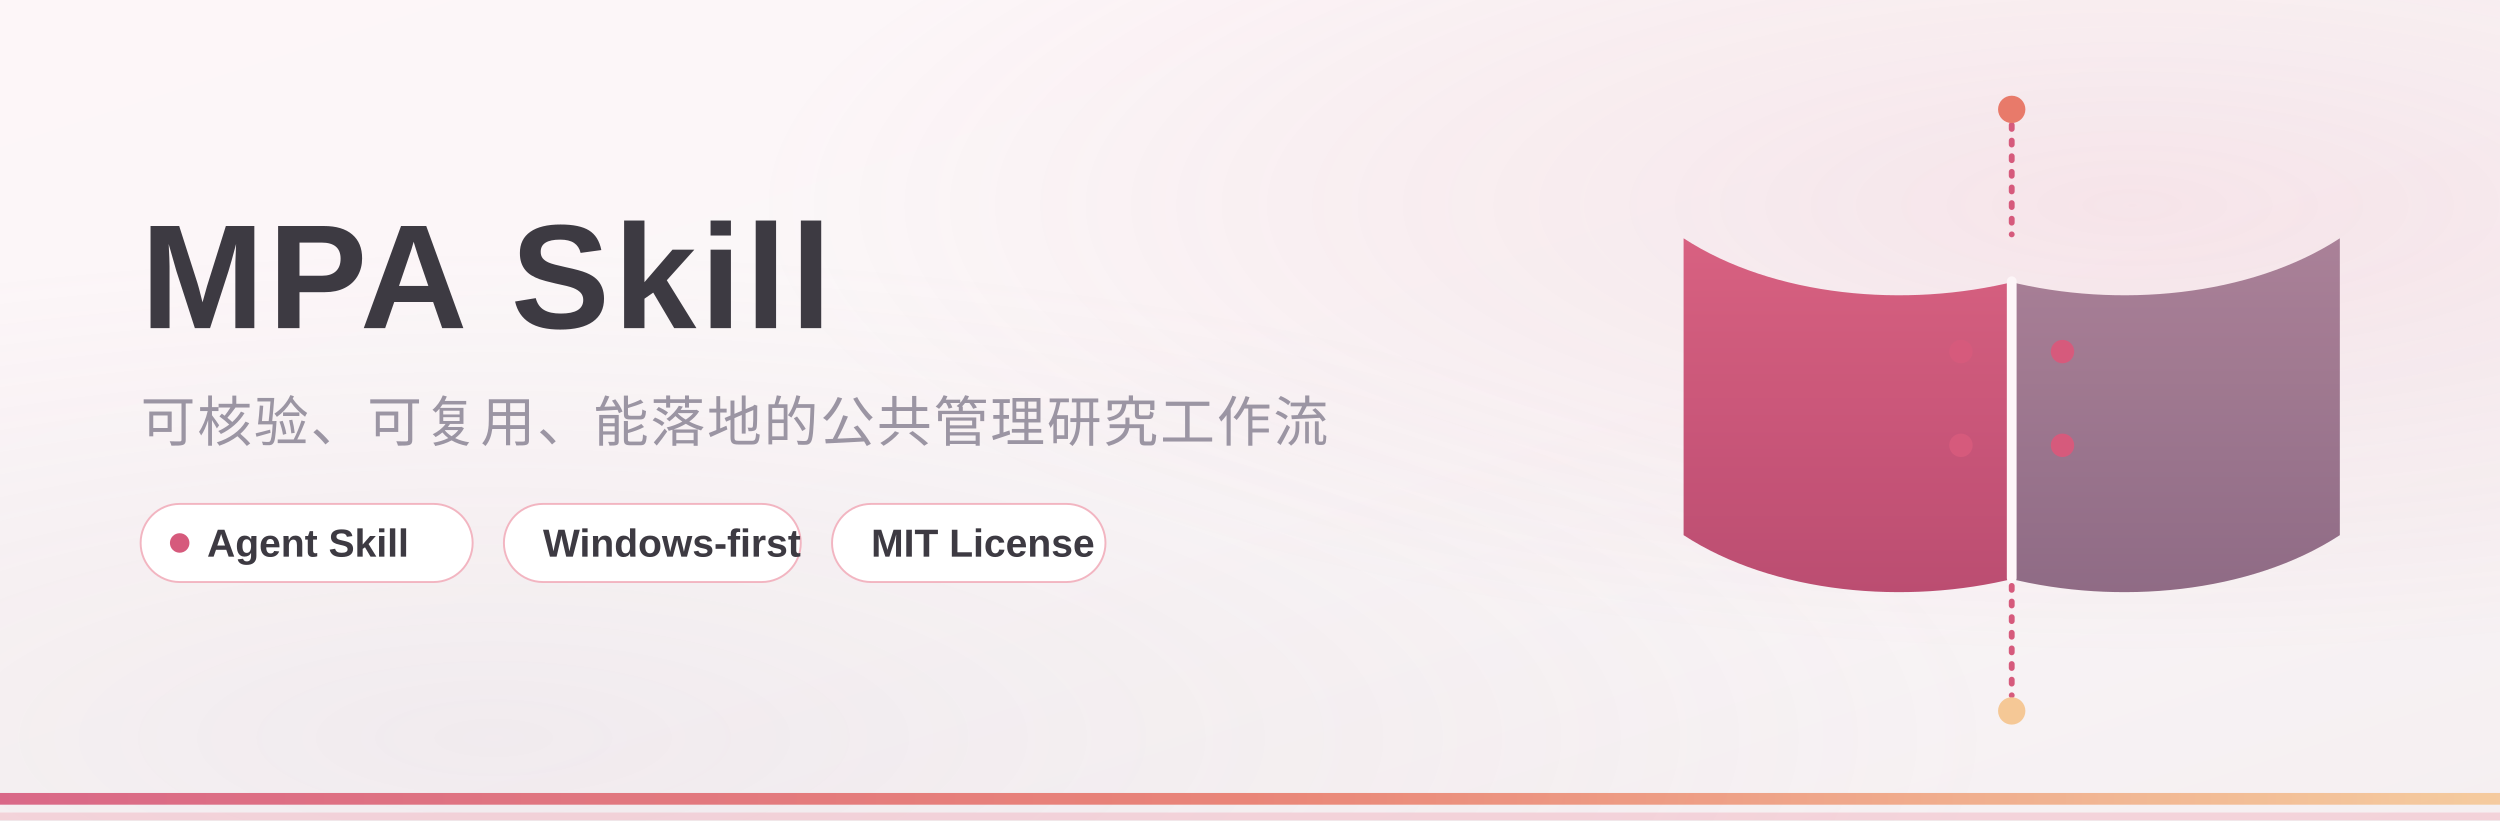
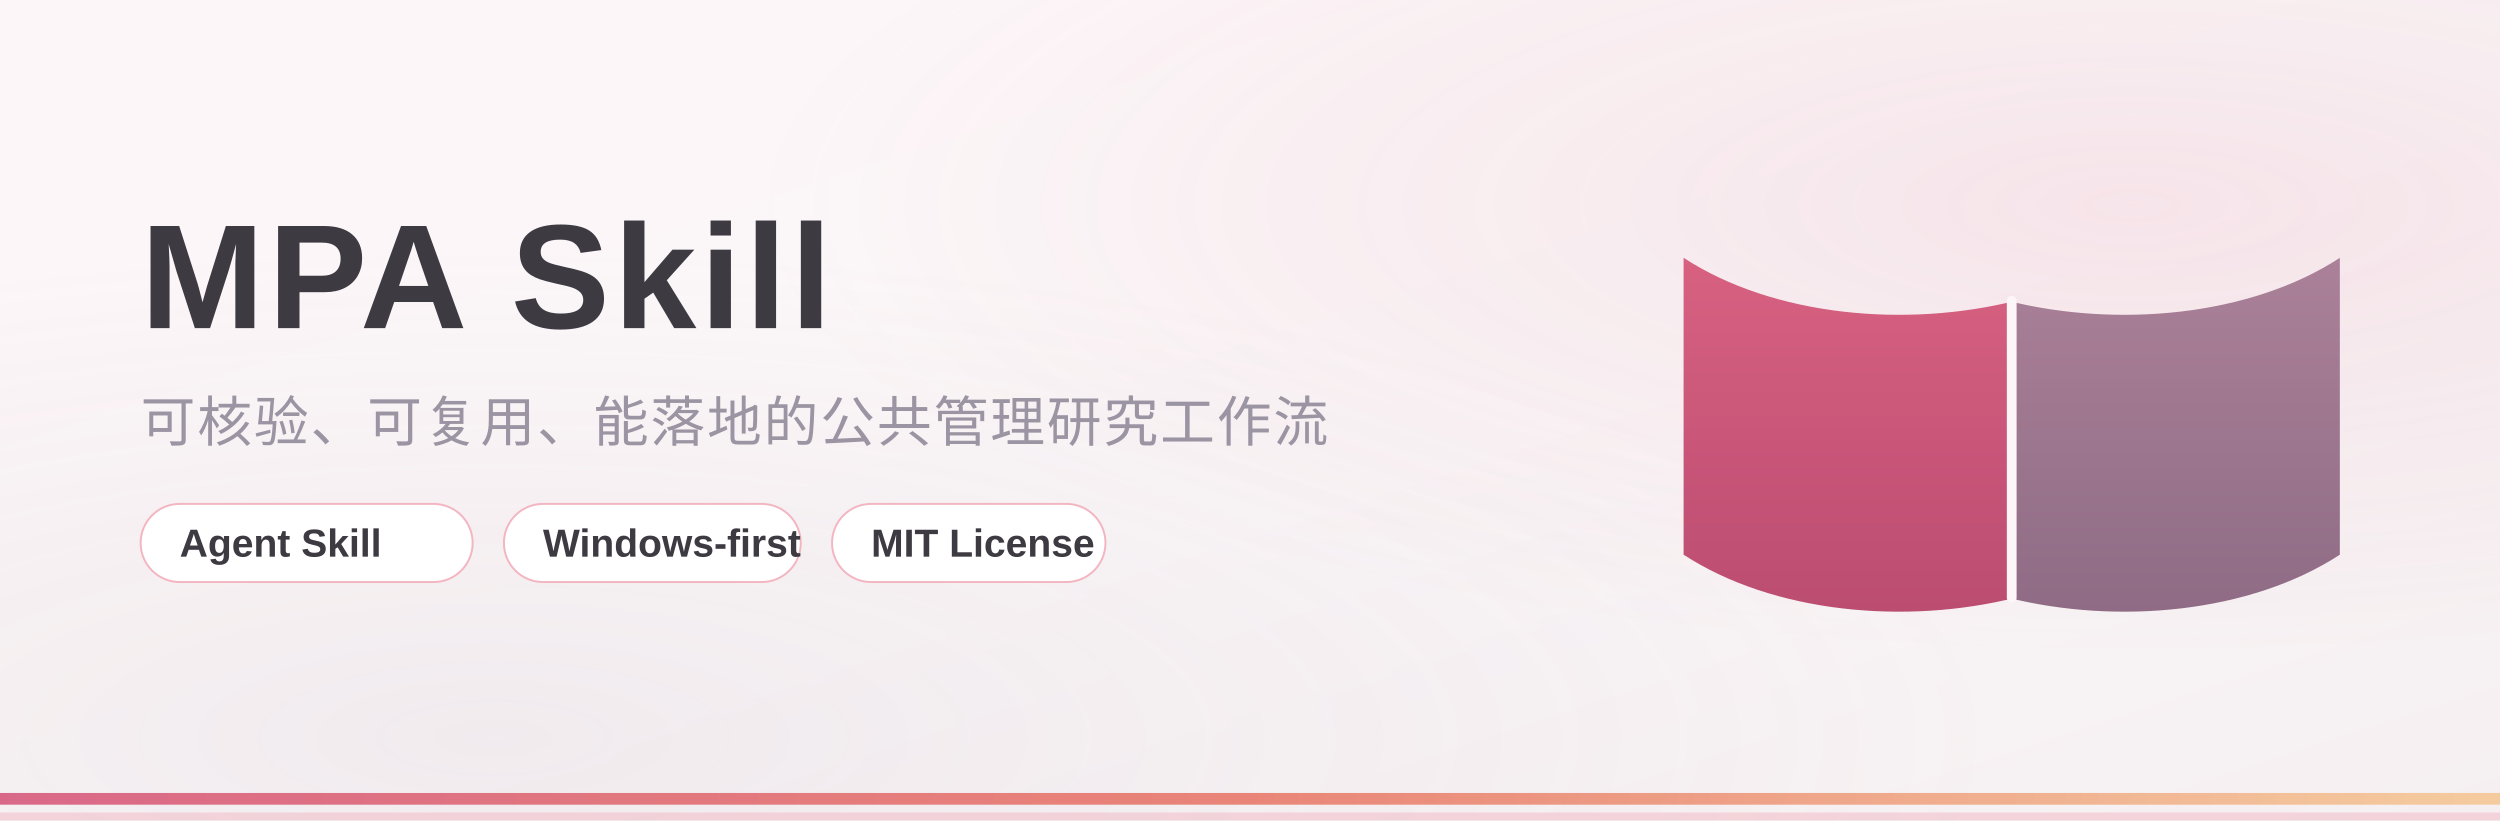
<svg xmlns="http://www.w3.org/2000/svg" viewBox="0 0 1280 420" width="1280" height="420" role="img" aria-label="MPA Skill banner">
  <defs>
    <linearGradient id="bg" x1="0" y1="0" x2="1" y2="1">
      <stop offset="0" stop-color="#FDF6F8" />
      <stop offset="0.55" stop-color="#FAF7F8" />
      <stop offset="1" stop-color="#F5EFF1" />
    </linearGradient>
    <radialGradient id="halo1" cx="0.85" cy="0.25" r="0.55">
      <stop offset="0" stop-color="#D65A7C" stop-opacity="0.12" />
      <stop offset="1" stop-color="#D65A7C" stop-opacity="0" />
    </radialGradient>
    <radialGradient id="halo2" cx="0.2" cy="0.9" r="0.6">
      <stop offset="0" stop-color="#A67C94" stop-opacity="0.10" />
      <stop offset="1" stop-color="#A67C94" stop-opacity="0" />
    </radialGradient>
    <linearGradient id="bL" x1="0" y1="0" x2="0" y2="1">
      <stop offset="0" stop-color="#D65A7C" />
      <stop offset="1" stop-color="#B8456B" />
    </linearGradient>
    <linearGradient id="bR" x1="0" y1="0" x2="0" y2="1">
      <stop offset="0" stop-color="#A67C94" />
      <stop offset="1" stop-color="#8A6580" />
    </linearGradient>
    <linearGradient id="line" x1="0" y1="0" x2="1" y2="0">
      <stop offset="0" stop-color="#D65A7C" />
      <stop offset="0.5" stop-color="#E87A6A" />
      <stop offset="1" stop-color="#F5C896" />
    </linearGradient>
  </defs>
  <rect width="1280" height="420" fill="url(#bg)" />
  <rect width="1280" height="420" fill="url(#halo1)" />
  <rect width="1280" height="420" fill="url(#halo2)" />
  <rect x="0" y="406" width="1280" height="6" fill="url(#line)" opacity="0.9" />
  <rect x="0" y="416" width="1280" height="4" fill="#F2B5C1" opacity="0.5" />
  <text x="72" y="168" font-family="'Segoe UI', 'Helvetica Neue', Arial, sans-serif" font-size="76" font-weight="800" fill="#3D3A42" letter-spacing="2">MPA Skill</text>
  <text x="72" y="226" font-family="'Segoe UI', 'Helvetica Neue', Arial, sans-serif" font-size="28" font-weight="500" fill="#9B95A3" letter-spacing="1">可核验、可复用、能落地的公共管理研究工作流</text>
  <rect x="72" y="258" width="170" height="40" rx="20" fill="#FFFFFF" stroke="#F2B5C1" />
-   <circle cx="92" cy="278" r="5" fill="#D65A7C" />
-   <text x="106" y="285" font-family="'Segoe UI', Arial, sans-serif" font-size="20" font-weight="600" fill="#3D3A42">Agent Skill</text>
+   <text x="92" y="285" font-family="'Segoe UI', Arial, sans-serif" font-size="20" font-weight="600" fill="#3D3A42">Agent Skill</text>
  <rect x="258" y="258" width="152" height="40" rx="20" fill="#FFFFFF" stroke="#F2B5C1" />
  <text x="278" y="285" font-family="'Segoe UI', Arial, sans-serif" font-size="20" font-weight="600" fill="#3D3A42">Windows-first</text>
  <rect x="426" y="258" width="140" height="40" rx="20" fill="#FFFFFF" stroke="#F2B5C1" />
  <text x="446" y="285" font-family="'Segoe UI', Arial, sans-serif" font-size="20" font-weight="600" fill="#3D3A42">MIT License</text>
-   <path d="M 862 122 C 908 152, 976 158, 1032 144 L 1032 296 C 976 310, 908 304, 862 274 Z" fill="url(#bL)" opacity="0.95" />
-   <path d="M 1198 122 C 1152 152, 1084 158, 1028 144 L 1028 296 C 1084 310, 1152 304, 1198 274 Z" fill="url(#bR)" opacity="0.95" />
-   <line x1="1030" y1="144" x2="1030" y2="296" stroke="#FDF6F8" stroke-width="5" stroke-linecap="round" />
-   <line x1="1030" y1="64" x2="1030" y2="120" stroke="#D65A7C" stroke-width="3" stroke-dasharray="2 6" stroke-linecap="round" />
-   <circle cx="1030" cy="56" r="7" fill="#E87A6A" />
-   <line x1="1030" y1="300" x2="1030" y2="356" stroke="#D65A7C" stroke-width="3" stroke-dasharray="2 6" stroke-linecap="round" />
-   <circle cx="1030" cy="364" r="7" fill="#F5C896" />
-   <g fill="#D65A7C">
-     <circle cx="1004" cy="180" r="6" />
-     <circle cx="1056" cy="180" r="6" />
-     <circle cx="1004" cy="228" r="6" />
-     <circle cx="1056" cy="228" r="6" />
-   </g>
+   <path d="M 862 132 C 908 162, 976 168, 1032 154 L 1032 306 C 976 320, 908 314, 862 284 Z" fill="url(#bL)" opacity="0.95" />
+   <path d="M 1198 132 C 1152 162, 1084 168, 1028 154 L 1028 306 C 1084 320, 1152 314, 1198 284 Z" fill="url(#bR)" opacity="0.95" />
+   <line x1="1030" y1="154" x2="1030" y2="306" stroke="#FDF6F8" stroke-width="5" stroke-linecap="round" />
</svg>
